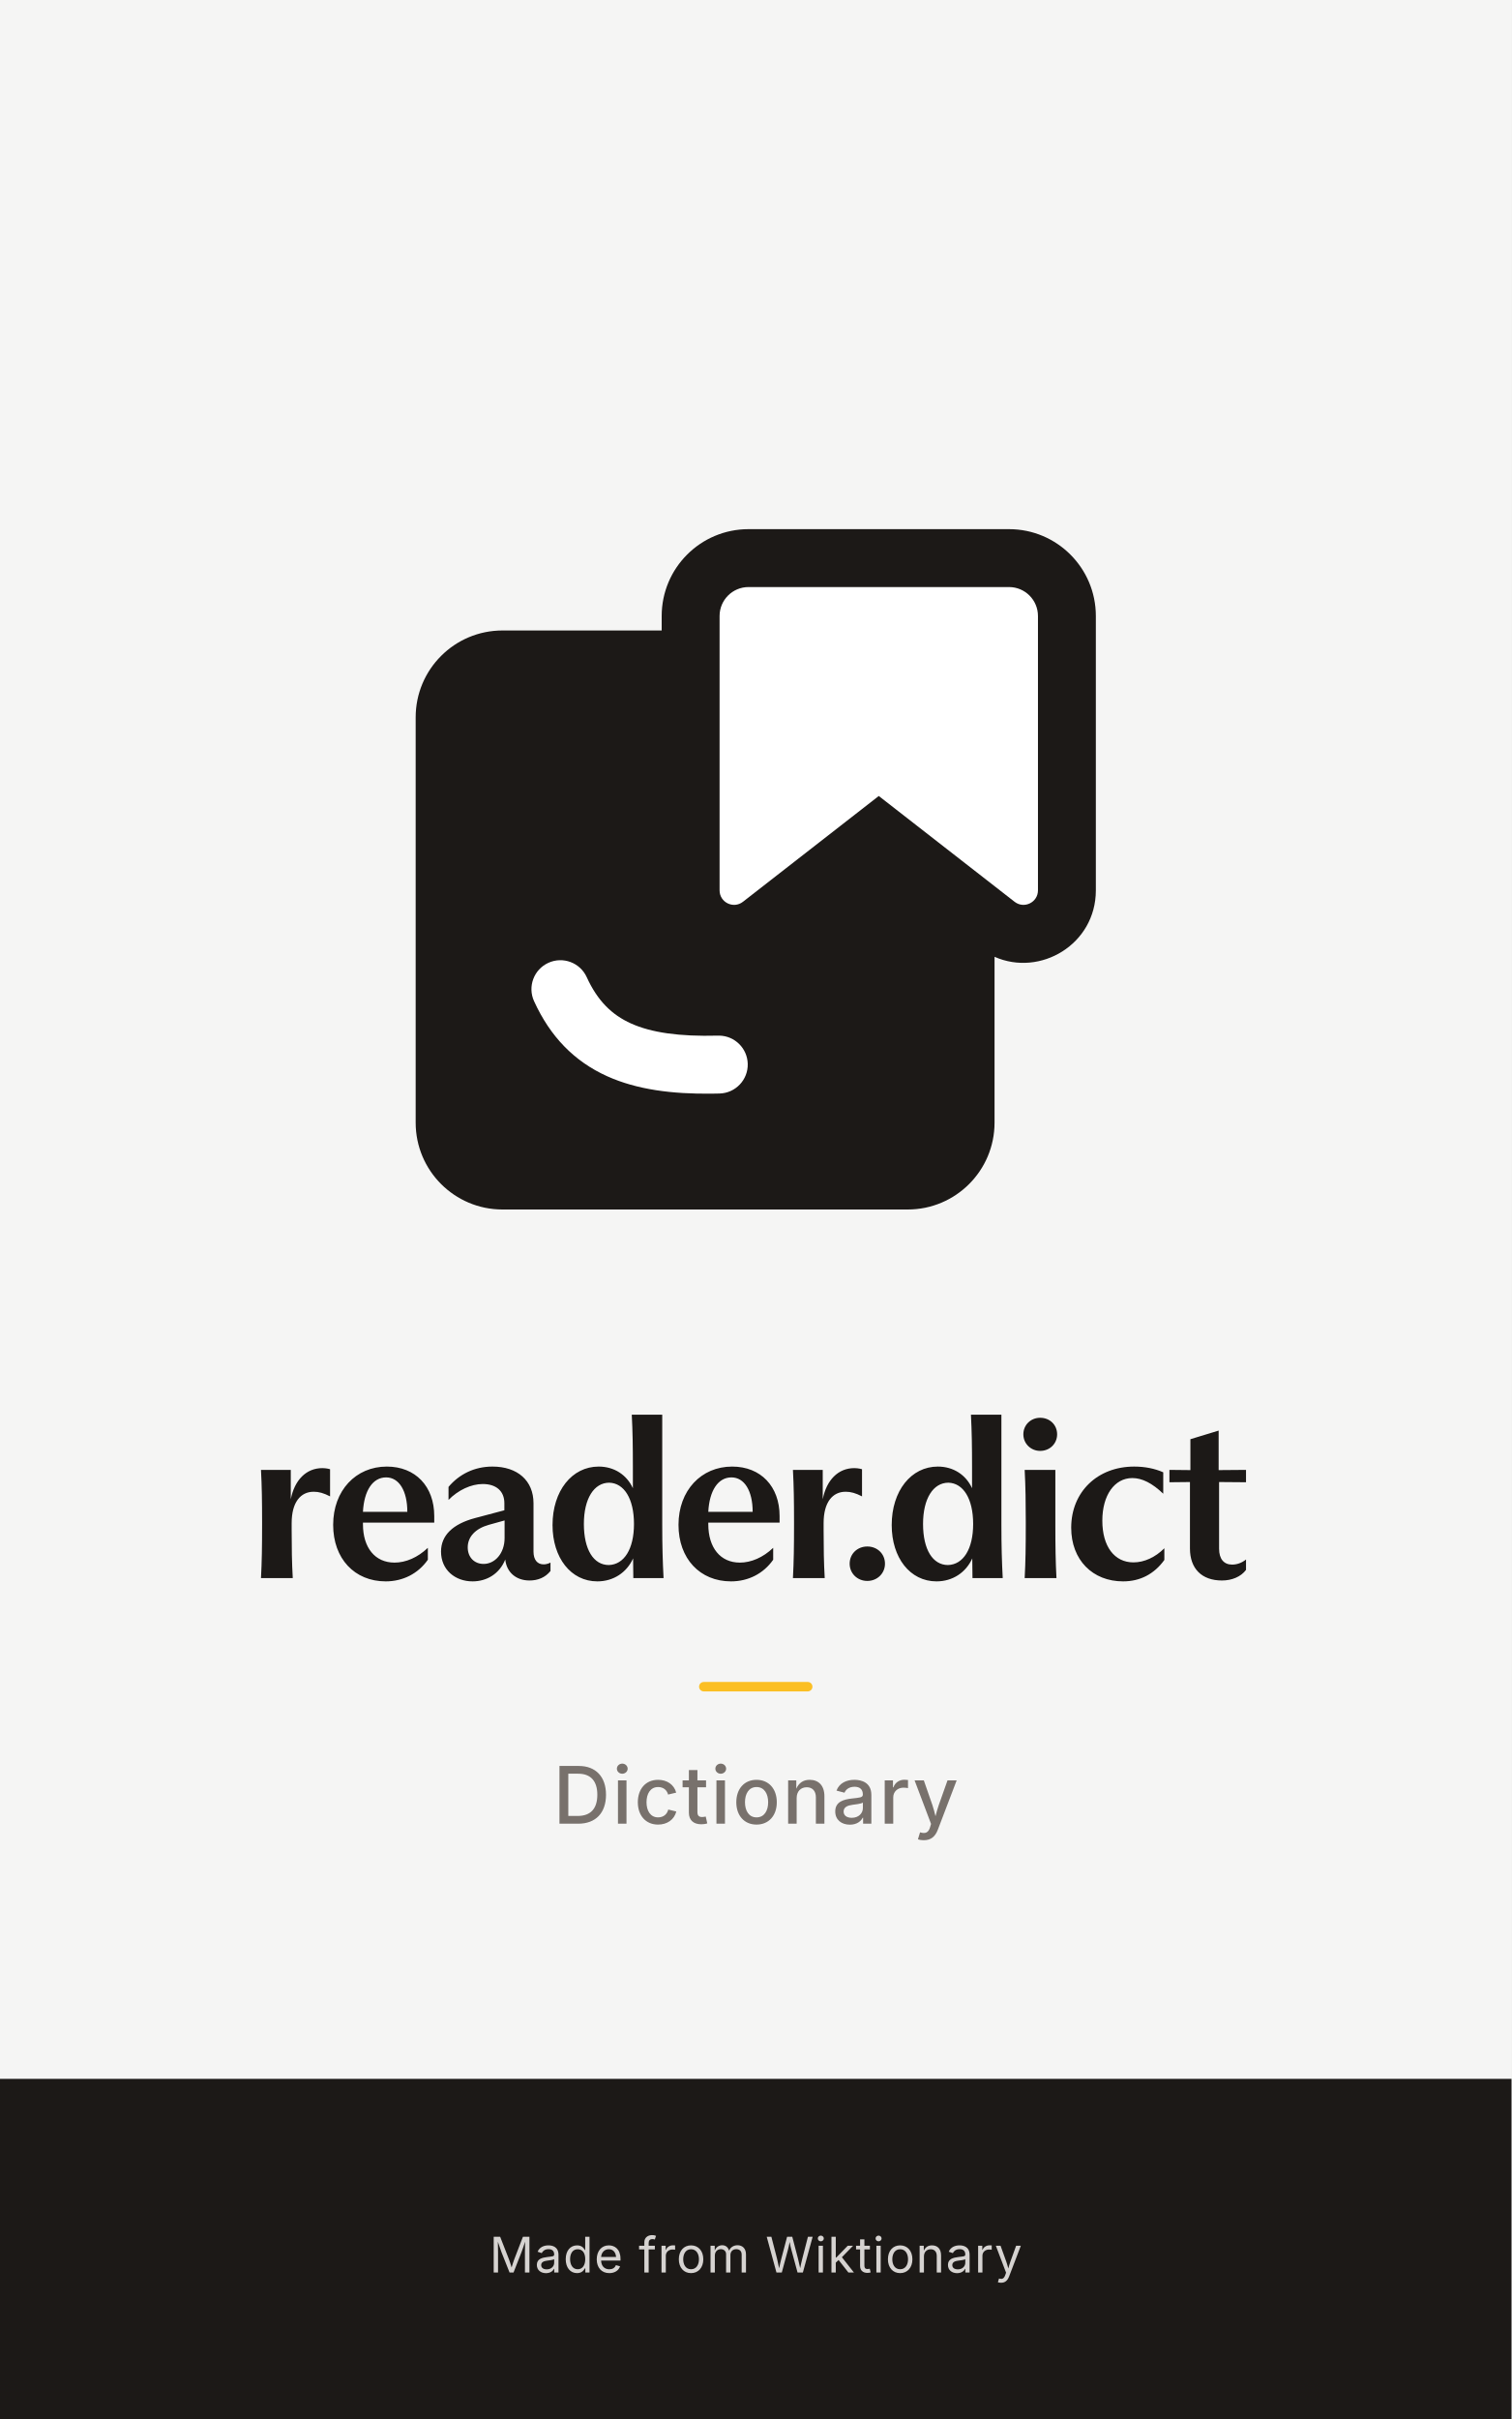
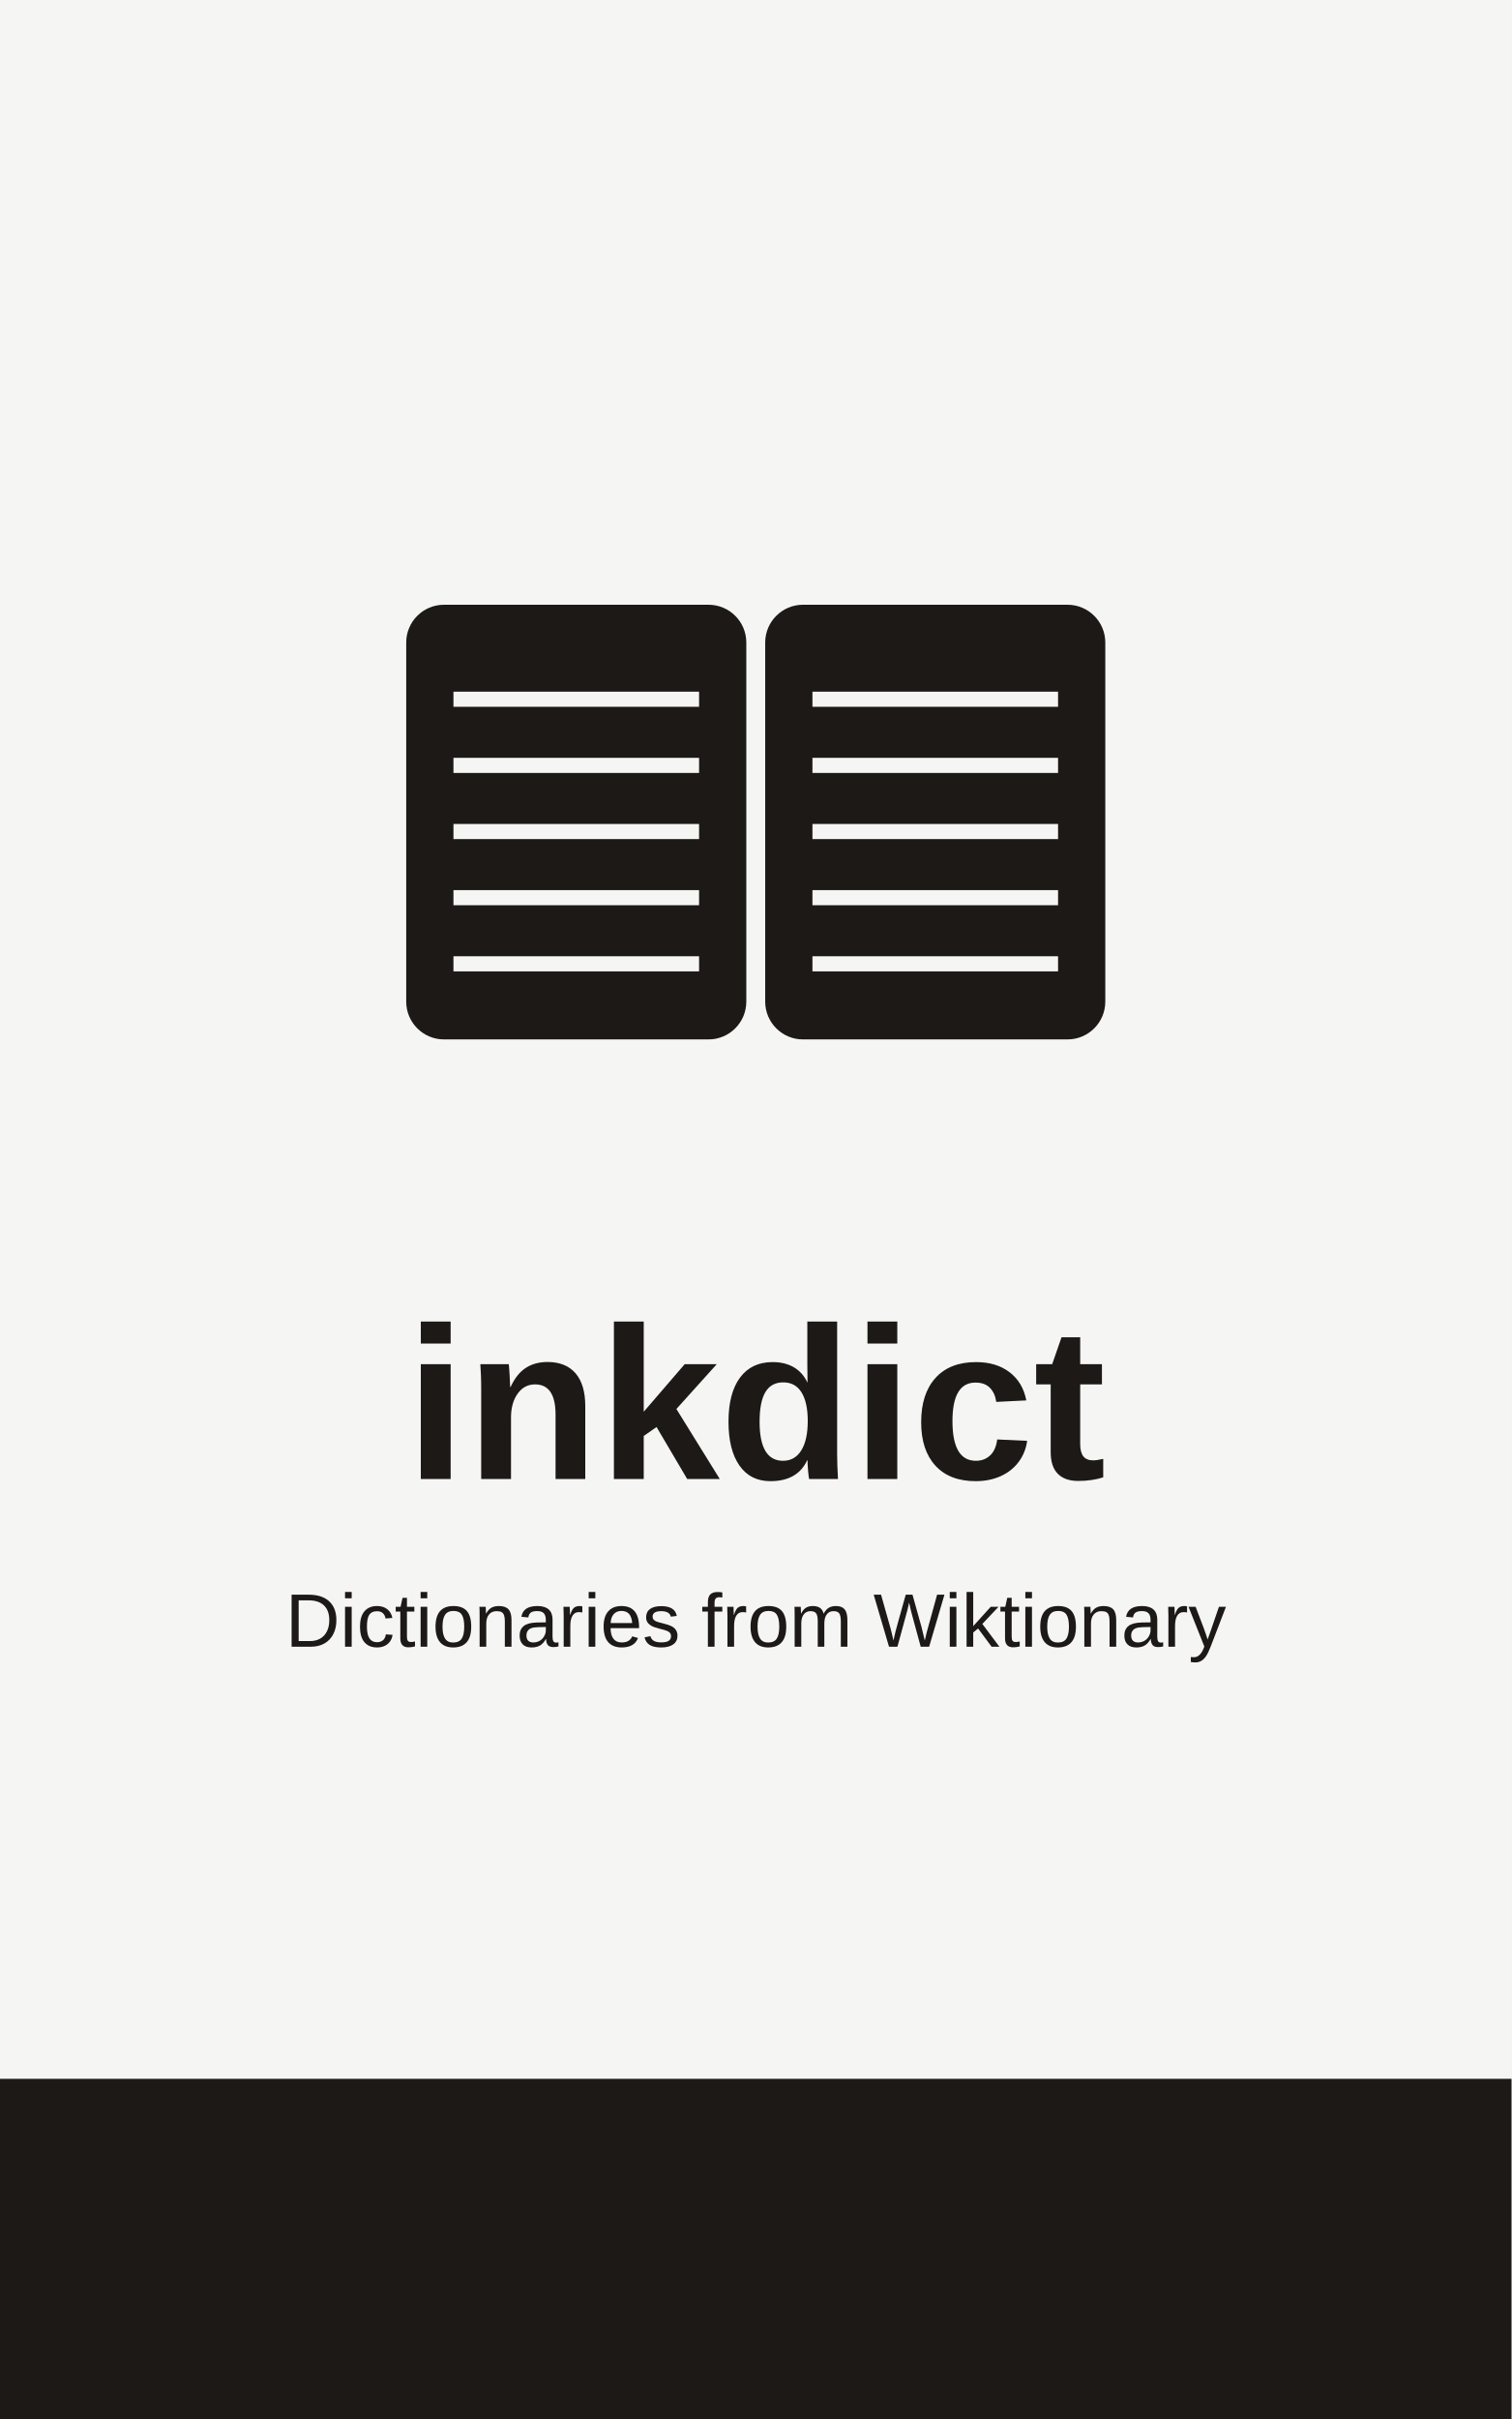
<svg xmlns="http://www.w3.org/2000/svg" width="1600" height="2560" viewBox="0 0 1600 2560">
  <path fill="#f5f5f4" d="M0 0h1600v2560H0z" />
-   <path fill="#1c1917" d="M0 2200h1600v360H0zM1068.084 559.996c50.761 0 91.916 41.152 91.916 91.915v290.353c0 57.096-58.818 91.802-107.236 70.305v175.512c0 50.764-41.15 91.919-91.914 91.919H531.913c-50.763 0-91.915-41.155-91.915-91.919V759.145c0-50.763 41.152-91.915 91.915-91.915h168.511v-15.319c0-50.763 41.152-91.915 91.915-91.915z" />
-   <path fill="#fff" d="M580.493 1018.943c15.398-7.015 33.565-.221 40.58 15.176 11.462 25.161 26.691 39.914 46.87 49.002 21.439 9.656 50.862 13.981 92.116 12.88l1.579-.006c16.203.389 29.43 13.43 29.868 29.815.45 16.914-12.902 30.995-29.816 31.446l-8.385.157c-41.659.464-78.936-4.189-110.525-18.416-34.956-15.743-60.414-42.049-77.464-79.476-7.014-15.397-.22-33.563 15.177-40.578m487.595-397.67c16.917.001 30.635 13.718 30.635 30.638v290.353c0 12.753-14.675 19.923-24.733 12.088L930.216 842.383l-143.782 111.97c-10.061 7.834-24.729.664-24.729-12.089V651.911c0-16.92 13.717-30.638 30.638-30.638z" />
-   <g fill="#1c1917">
-     <path fill-rule="evenodd" d="M409.439 1552.058c30.37 0 50.23 21.027 50.233 52.334v7.01h-75.47v1.636c0 25 12.854 40.655 33.414 40.655 11.916 0 24.533-5.374 35.28-15.654v12.616c-10.28 14.72-26.401 22.897-44.626 22.897-32.943 0-55.607-24.066-55.607-59.813 0-36.448 24.066-61.68 56.776-61.68m-.701 11.448c-14.253 0-23.367 14.018-24.536 36.448h46.966c0-22.43-8.879-36.448-22.43-36.448m112.539-11.449c26.636 0 43.458 14.952 43.458 38.783v51.168c0 8.645 3.972 13.551 10.748 13.551 2.336 0 4.906-.699 7.242-1.867v8.877c-5.607 7.009-13.55 10.047-22.196 10.047-14.486 0-24.299-8.878-25.7-22.196-6.075 15.187-19.627 23.131-34.58 23.131-18.458 0-33.41-12.15-33.41-31.543 0-17.055 12.382-29.205 36.214-35.513l30.838-8.178v-7.477c0-12.85-8.645-20.326-22.897-20.326-12.15 0-25.934 6.31-36.215 16.823v-13.784c11.449-13.552 27.573-21.496 46.498-21.496m-3.972 61.681c-14.018 3.972-22.196 12.617-22.196 23.832 0 10.514 7.01 17.521 16.82 17.522 12.149 0 22.196-11.448 22.196-27.336v-18.69zm183.695 0c0 21.962.468 38.55 1.402 56.307h-32.009l-.233-20.794c-6.776 14.953-20.795 24.3-37.85 24.3-28.038 0-47.43-25-47.43-59.58 0-36.214 20.56-61.916 48.831-61.916 16.355 0 29.673 8.646 36.215 22.897v-22.897c0-20.794-.234-37.149-1.168-54.905H701zm-56.074-44.626c-16.121 0-26.869 16.822-26.869 43.69 0 27.103 10.28 43.459 26.402 43.459 16.121-.468 26.635-16.823 26.635-43.458 0-26.868-10.514-43.224-26.168-43.691m130.066-17.055c30.373 0 50.23 21.027 50.233 52.334v7.01h-75.467v1.636c0 25 12.85 40.655 33.411 40.655 11.916 0 24.533-5.374 35.28-15.654v12.616c-10.28 14.719-26.404 22.897-44.629 22.897-32.94 0-55.604-24.066-55.604-59.813 0-36.448 24.065-61.68 56.776-61.68m-.701 11.448c-14.253 0-23.365 14.019-24.533 36.448h46.962c0-22.43-8.878-36.448-22.43-36.448m285.736 50.232c0 21.962.464 38.55 1.399 56.307h-32.007l-.233-20.794c-6.776 14.953-20.797 24.3-37.853 24.3-28.038 0-47.427-25-47.427-59.58 0-36.214 20.56-61.916 48.831-61.916 16.352 0 29.673 8.645 36.215 22.897v-22.897c0-20.794-.236-37.149-1.171-54.905h32.246zm-56.078-44.626c-16.121 0-26.869 16.823-26.869 43.69 0 27.103 10.28 43.458 26.402 43.459 16.121-.468 26.638-16.823 26.638-43.458 0-26.869-10.517-43.224-26.17-43.691" />
-     <path d="M1200.5 1552.058c11.448 0 21.962 2.103 30.84 6.075v22.663c-11.681-11.215-22.432-16.589-32.712-16.589-18.925 0-31.773 18.225-31.773 45.094 0 27.336 12.85 44.159 32.94 44.159 11.45 0 23.135-5.375 32.714-14.954v12.383c-10.748 14.953-25.704 22.663-43.694 22.663-32.243 0-54.904-22.664-54.907-56.775 0-38.083 28.04-64.719 66.592-64.719m-282.413 84.578c10.514 0 18.692 7.712 18.692 18.226 0 10.28-8.178 18.223-18.692 18.223-10.511 0-18.689-7.944-18.689-18.223 0-10.514 8.175-18.226 18.689-18.226m371.898-80.841 28.972-.233v13.086l-28.504-.234v70.56c0 10.98 5.14 16.823 13.785 16.823 4.906 0 10.046-1.638 14.72-5.376v10.983c-5.375 7.242-14.957 11.213-25.47 11.213-21.493 0-33.876-12.616-33.876-33.877v-70.326l-21.73.234v-13.086l22.197.233v-32.708l29.906-9.113zm-948.773-2.101c4.65 0 8.146 1.155 8.18 1.166v28.738c-6.775-3.504-11.918-4.905-17.292-4.905-14.019 0-23.362 11.217-23.362 33.179v7.707c0 18.225.231 34.349 1.166 50.47h-33.642c.931-17.29 1.168-33.413 1.168-56.544v-3.036c0-21.495-.237-37.618-1.168-54.907h31.542v31.075c3.972-20.327 16.352-32.942 33.408-32.943m563.09 0c4.653 0 8.146 1.155 8.18 1.166v28.738c-6.775-3.504-11.918-4.905-17.292-4.905-14.019 0-23.362 11.217-23.362 33.179v7.707c0 18.225.231 34.349 1.166 50.47h-33.642c.934-17.29 1.168-33.413 1.168-56.544v-3.036c0-21.495-.234-37.618-1.168-54.907h31.542v31.075c3.972-20.327 16.355-32.942 33.408-32.943m212.835 60.045c0 22.896.234 39.018 1.169 56.307h-33.645c.934-17.29 1.168-33.41 1.168-56.307v-3.272c0-20.327-.234-36.915-1.168-54.905h32.476zm-16.118-113.316c10.277 0 17.987 7.475 17.987 17.522 0 9.812-7.71 17.523-17.987 17.524-9.813 0-17.76-7.711-17.76-17.524 0-10.047 7.947-17.522 17.76-17.522" />
+   <path fill="#1c1917" d="M0 2200h1600v360H0z" />
+   <rect x="430" y="640" width="360" height="460" rx="40" fill="#1c1917" />
+   <rect x="810" y="640" width="360" height="460" rx="40" fill="#1c1917" />
+   <path stroke="#f5f5f4" stroke-width="16" d="M480 740h260M860 740h260" />
+   <path stroke="#f5f5f4" stroke-width="16" d="M480 810h260M860 810h260" />
+   <path stroke="#f5f5f4" stroke-width="16" d="M480 880h260M860 880h260" />
+   <path stroke="#f5f5f4" stroke-width="16" d="M480 950h260M860 950h260" />
+   <path stroke="#f5f5f4" stroke-width="16" d="M480 1020h260M860 1020h260" />
+   <g fill="#1c1917" font-family="Arial, Helvetica, sans-serif" text-anchor="middle" dominant-baseline="middle">
+     <text x="800" y="1500" font-size="230" font-weight="bold">inkdict</text>
+     <text x="800" y="1720" font-size="80">Dictionaries from Wiktionary</text>
  </g>
-   <rect width="120" height="10" x="740" y="1780" fill="#fbbf24" rx="5" />
-   <text x="800" y="1930" fill="#78716c" font-family="Inter" font-size="84" font-weight="500" letter-spacing="2" text-anchor="middle">Dictionary</text>
-   <text x="800" y="2405" fill="#d6d3d1" font-family="Inter" font-size="52" font-weight="400" letter-spacing="1" text-anchor="middle">Made from Wiktionary</text>
</svg>
